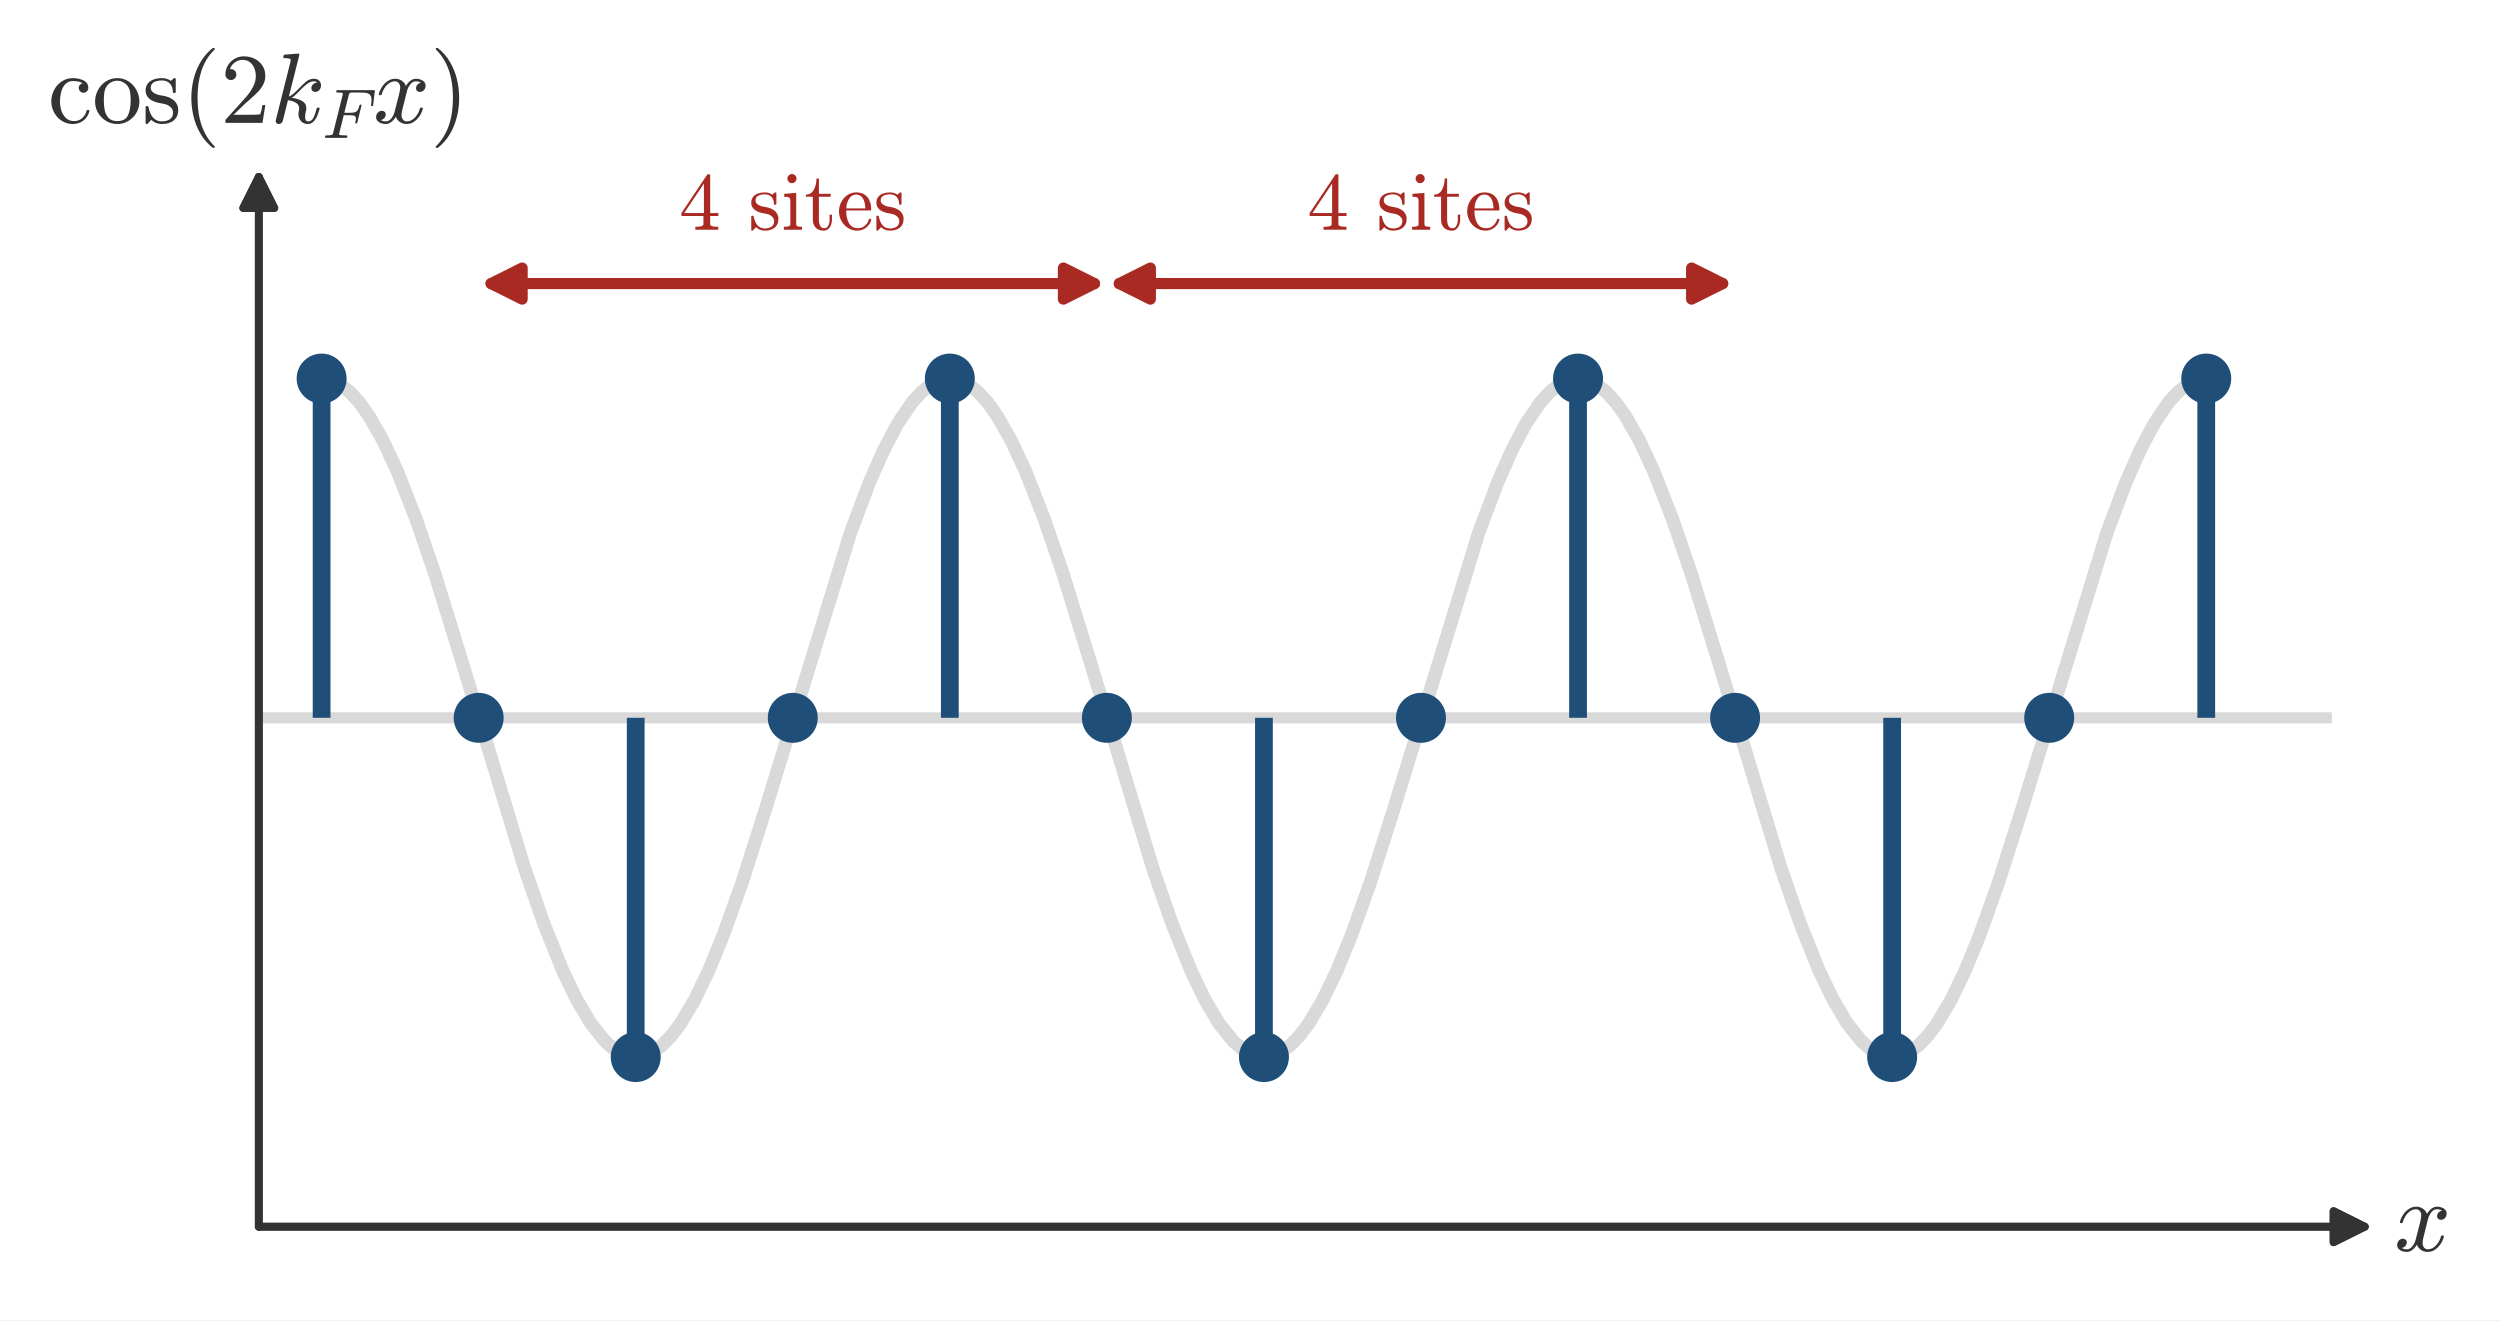
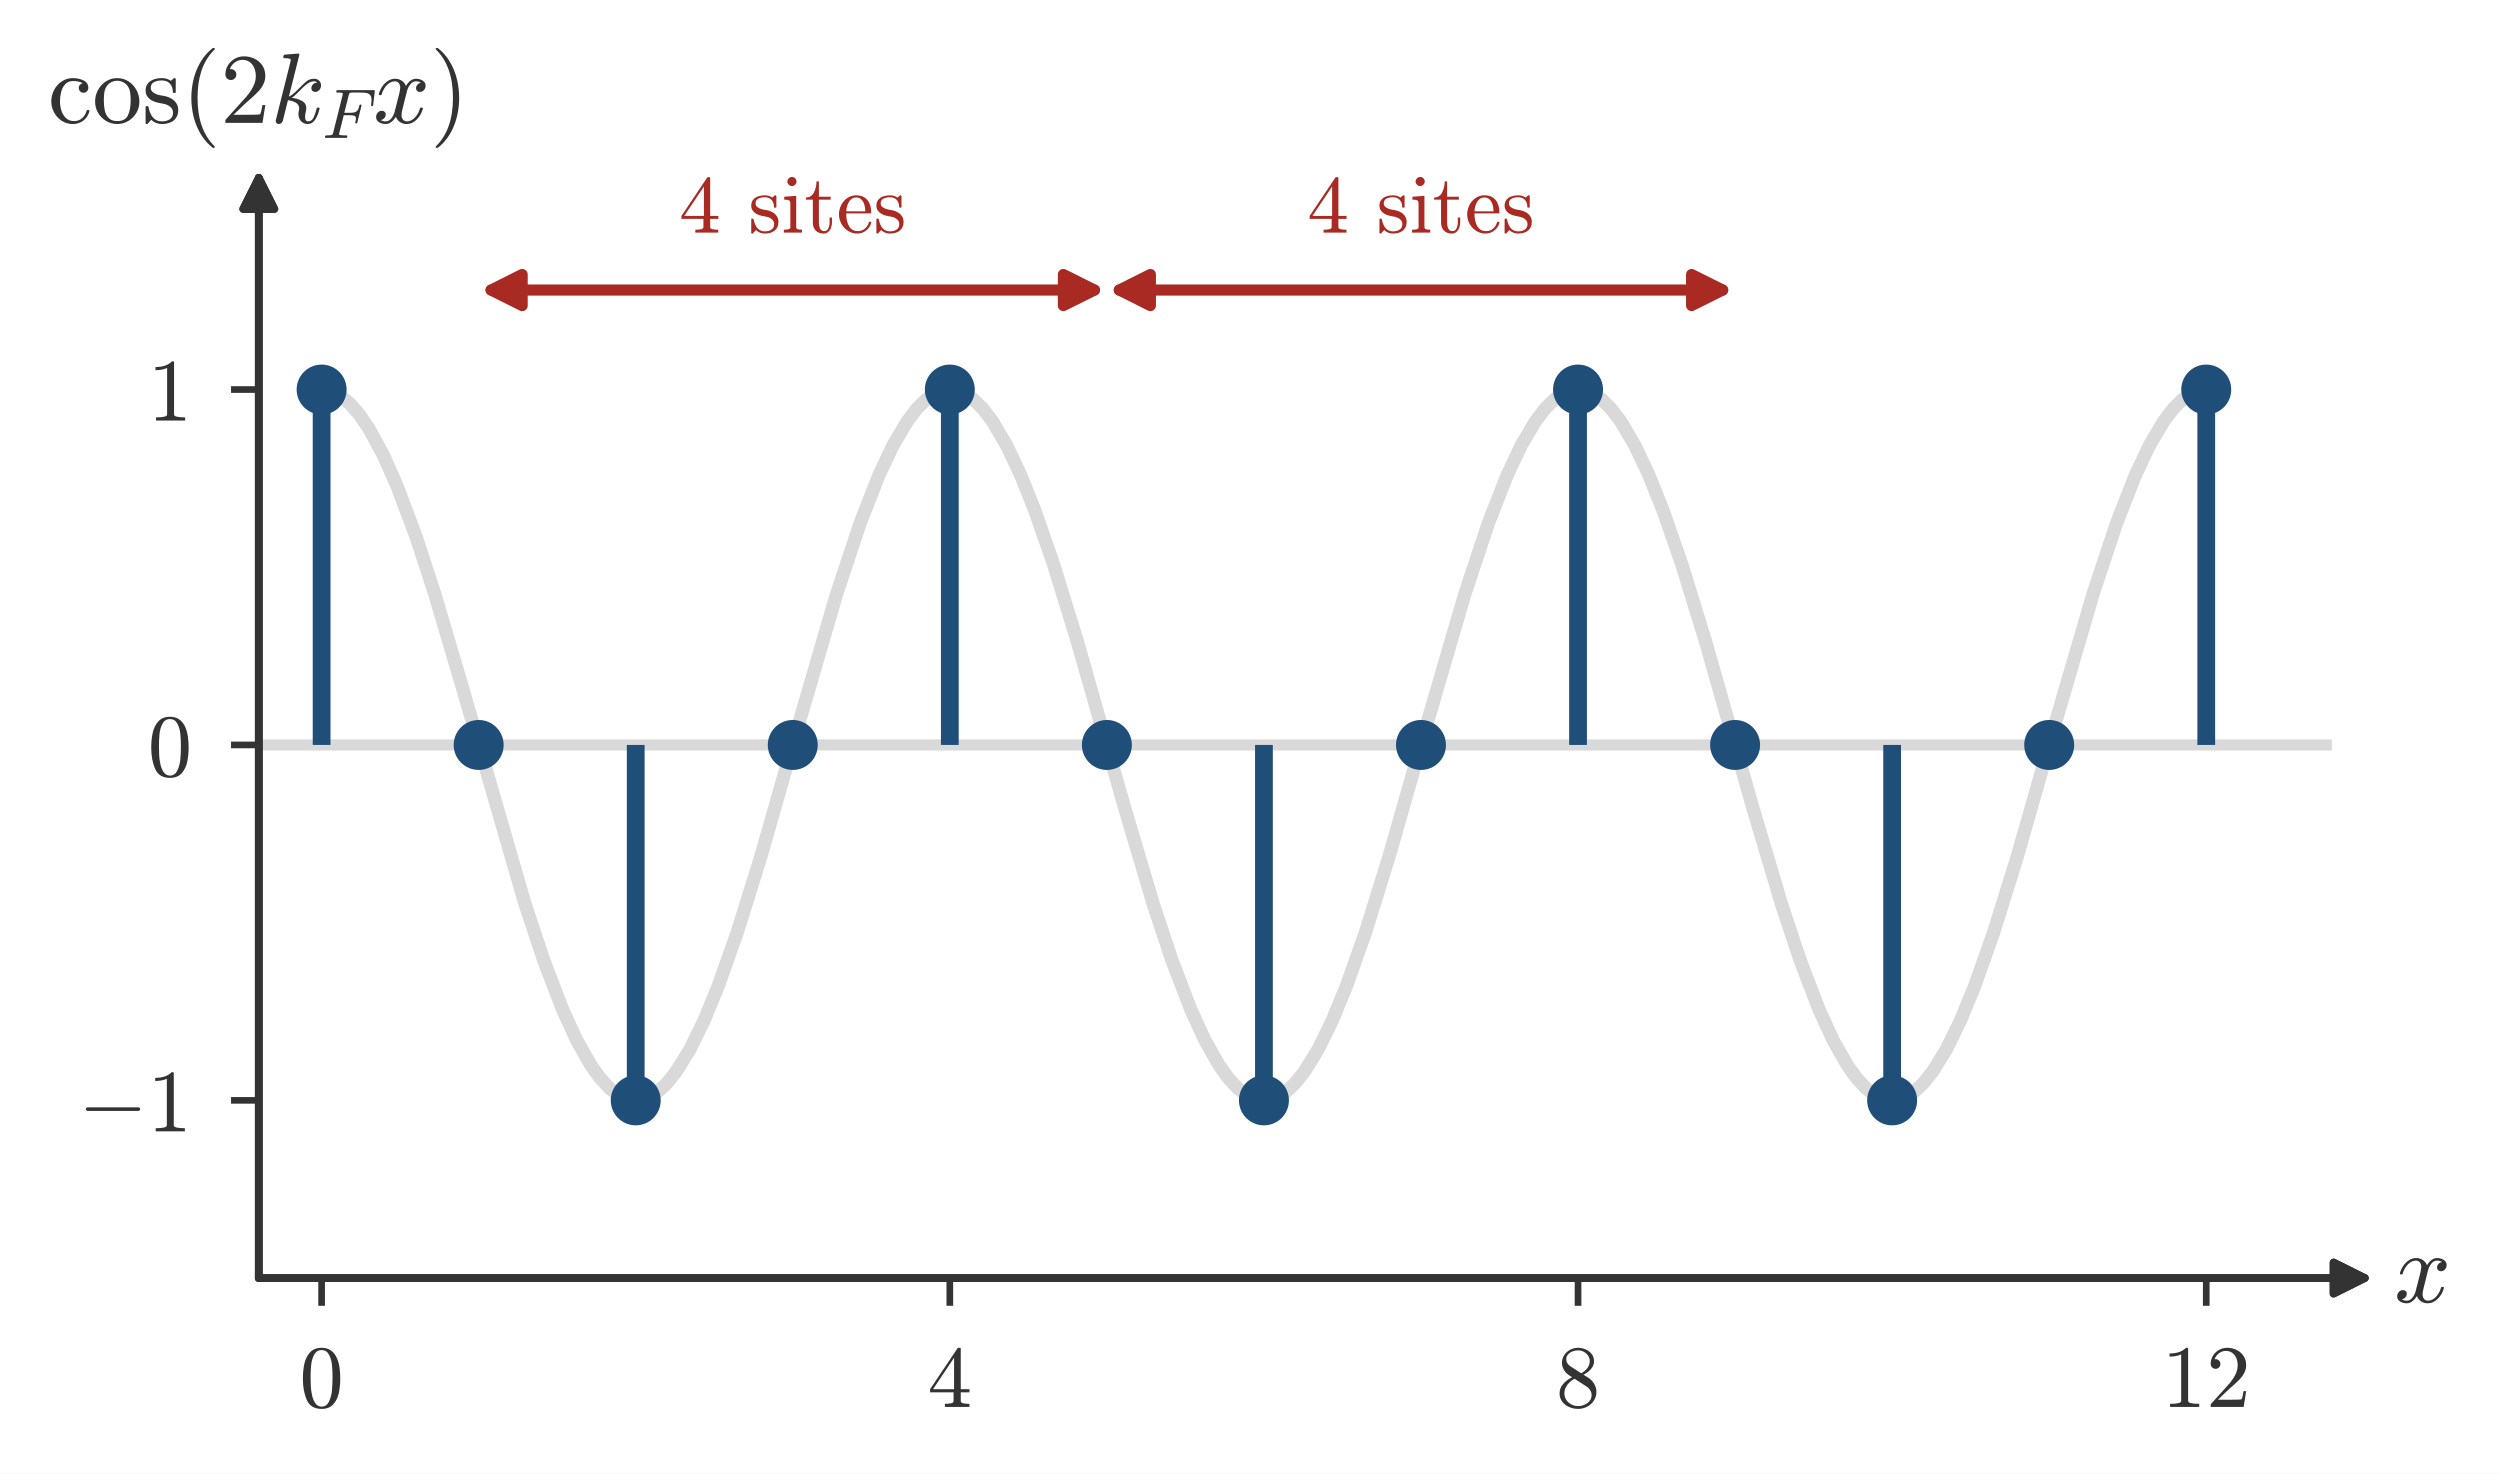
- <svg xmlns="http://www.w3.org/2000/svg" xmlns:xlink="http://www.w3.org/1999/xlink" width="225.184pt" height="118.913pt" viewBox="0 0 225.184 118.913" version="1.1">
+ <svg xmlns="http://www.w3.org/2000/svg" xmlns:xlink="http://www.w3.org/1999/xlink" width="225.184pt" height="132.729pt" viewBox="0 0 225.184 132.729" version="1.1">
  <defs>
    <style type="text/css">*{stroke-linejoin: round; stroke-linecap: butt}</style>
  </defs>
  <g id="figure_1">
    <g id="patch_1">
-       <path d="M 0 118.913  L 225.184 118.913  L 225.184 0  L 0 0  z " style="fill: #ffffff" />
+       <path d="M 0 132.729  L 225.184 132.729  L 225.184 -0  L 0 -0  z " style="fill: #ffffff" />
    </g>
    <g id="axes_1">
      <g id="patch_2">
-         <path d="M 23.31 110.493  L 210.042 110.493  L 210.042 18.82  L 23.31 18.82  z " style="fill: #ffffff" />
+         <path d="M 23.31 115.12  L 210.042 115.12  L 210.042 19.082  L 23.31 19.082  z " style="fill: #ffffff" />
      </g>
      <g id="line2d_1">
-         <path d="M 23.31 64.657  L 210.042 64.657  " clip-path="url(#p4ccd12fd79)" style="fill: none; stroke: #d9d9d9; stroke-linecap: round" />
-       </g>
-       <g id="matplotlib.axis_1" />
-       <g id="matplotlib.axis_2" />
-       <g id="line2d_2">
-         <path d="M 28.969 34.099  L 29.819 34.235  L 30.67 34.643  L 31.521 35.318  L 32.372 36.256  L 33.223 37.446  L 34.499 39.683  L 35.776 42.421  L 37.478 46.754  L 39.179 51.724  L 41.732 59.983  L 47.263 78.239  L 48.965 83.139  L 50.667 87.381  L 51.943 90.039  L 53.219 92.188  L 54.496 93.785  L 55.347 94.526  L 56.198 95.001  L 57.049 95.206  L 57.9 95.137  L 58.75 94.797  L 59.601 94.188  L 60.452 93.316  L 61.303 92.188  L 62.58 90.039  L 63.856 87.381  L 65.132 84.268  L 66.834 79.517  L 68.961 72.856  L 76.62 47.943  L 78.321 43.435  L 79.598 40.542  L 80.874 38.133  L 82.15 36.256  L 83.001 35.318  L 83.852 34.643  L 84.703 34.235  L 85.554 34.099  L 86.405 34.235  L 87.256 34.643  L 88.107 35.318  L 88.958 36.256  L 89.809 37.446  L 91.085 39.683  L 92.361 42.421  L 94.063 46.754  L 95.765 51.724  L 98.318 59.983  L 103.849 78.239  L 105.55 83.139  L 107.252 87.381  L 108.529 90.039  L 109.805 92.188  L 111.081 93.785  L 111.932 94.526  L 112.783 95.001  L 113.634 95.206  L 114.485 95.137  L 115.336 94.797  L 116.187 94.188  L 117.038 93.316  L 117.889 92.188  L 119.165 90.039  L 120.441 87.381  L 121.718 84.268  L 123.42 79.517  L 125.547 72.856  L 133.205 47.943  L 134.907 43.435  L 136.183 40.542  L 137.46 38.133  L 138.736 36.256  L 139.587 35.318  L 140.438 34.643  L 141.289 34.235  L 142.14 34.099  L 142.991 34.235  L 143.841 34.643  L 144.692 35.318  L 145.543 36.256  L 146.394 37.446  L 147.671 39.683  L 148.947 42.421  L 150.649 46.754  L 152.351 51.724  L 154.903 59.983  L 160.434 78.239  L 162.136 83.139  L 163.838 87.381  L 165.114 90.039  L 166.391 92.188  L 167.667 93.785  L 168.518 94.526  L 169.369 95.001  L 170.22 95.206  L 171.071 95.137  L 171.921 94.797  L 172.772 94.188  L 173.623 93.316  L 174.474 92.188  L 175.751 90.039  L 177.027 87.381  L 178.303 84.268  L 180.005 79.517  L 182.132 72.856  L 189.791 47.943  L 191.492 43.435  L 192.769 40.542  L 194.045 38.133  L 195.322 36.256  L 196.172 35.318  L 197.023 34.643  L 197.874 34.235  L 198.725 34.099  L 198.725 34.099  " clip-path="url(#p4ccd12fd79)" style="fill: none; stroke: #d9d9d9; stroke-width: 1.2; stroke-linecap: round" />
+         <path d="M 23.31 67.101  L 210.042 67.101  " clip-path="url(#p3e7579347d)" style="fill: none; stroke: #d9d9d9; stroke-linecap: round" />
+       </g>
+       <g id="matplotlib.axis_1">
+         <g id="xtick_1">
+           <g id="line2d_2">
+             <defs>
+               <path id="maeb34de381" d="M 0 0  L 0 2.5  " style="stroke: #333333; stroke-width: 0.6" />
+             </defs>
+             <g>
+               <use xlink:href="#maeb34de381" x="28.969" y="115.12" style="fill: #333333; stroke: #333333; stroke-width: 0.6" />
+             </g>
+           </g>
+           <g id="text_1">
+             <g style="fill: #333333" transform="translate(26.96855 126.7607) scale(0.08 -0.08)">
+               <defs>
+                 <path id="Cmr10-28" d="M 1600 -141  Q 816 -141 533 504  Q 250 1150 250 2041  Q 250 2597 351 3087  Q 453 3578 754 3920  Q 1056 4263 1600 4263  Q 2022 4263 2290 4056  Q 2559 3850 2700 3523  Q 2841 3197 2892 2823  Q 2944 2450 2944 2041  Q 2944 1491 2842 1011  Q 2741 531 2444 195  Q 2147 -141 1600 -141  z M 1600 25  Q 1956 25 2131 390  Q 2306 756 2347 1200  Q 2388 1644 2388 2144  Q 2388 2625 2347 3031  Q 2306 3438 2132 3767  Q 1959 4097 1600 4097  Q 1238 4097 1063 3765  Q 888 3434 847 3029  Q 806 2625 806 2144  Q 806 1788 823 1472  Q 841 1156 916 820  Q 991 484 1158 254  Q 1325 25 1600 25  z " transform="scale(0.015625)" />
+               </defs>
+               <use xlink:href="#Cmr10-28" transform="translate(0 0.390625)" />
+             </g>
+           </g>
+         </g>
+         <g id="xtick_2">
+           <g id="line2d_3">
+             <g>
+               <use xlink:href="#maeb34de381" x="85.554" y="115.12" style="fill: #333333; stroke: #333333; stroke-width: 0.6" />
+             </g>
+           </g>
+           <g id="text_2">
+             <g style="fill: #333333" transform="translate(83.55409 126.7607) scale(0.08 -0.08)">
+               <defs>
+                 <path id="Cmr10-3b" d="M 178 1056  L 178 1281  L 2156 4231  Q 2178 4263 2222 4263  L 2316 4263  Q 2388 4263 2388 4191  L 2388 1281  L 3016 1281  L 3016 1056  L 2388 1056  L 2388 428  Q 2388 297 2575 261  Q 2763 225 3009 225  L 3009 0  L 1247 0  L 1247 225  Q 1494 225 1681 261  Q 1869 297 1869 428  L 1869 1056  L 178 1056  z M 391 1281  L 1906 1281  L 1906 3547  L 391 1281  z " transform="scale(0.015625)" />
+               </defs>
+               <use xlink:href="#Cmr10-3b" transform="translate(0 0.390625)" />
+             </g>
+           </g>
+         </g>
+         <g id="xtick_3">
+           <g id="line2d_4">
+             <g>
+               <use xlink:href="#maeb34de381" x="142.14" y="115.12" style="fill: #333333; stroke: #333333; stroke-width: 0.6" />
+             </g>
+           </g>
+           <g id="text_3">
+             <g style="fill: #333333" transform="translate(140.1396 126.7607) scale(0.08 -0.08)">
+               <defs>
+                 <path id="Cmr10-4d" d="M 269 972  Q 269 1356 522 1651  Q 775 1947 1172 2144  L 934 2297  Q 716 2441 578 2680  Q 441 2919 441 3181  Q 441 3488 602 3734  Q 763 3981 1030 4122  Q 1297 4263 1600 4263  Q 1884 4263 2148 4147  Q 2413 4031 2583 3815  Q 2753 3600 2753 3303  Q 2753 3088 2651 2903  Q 2550 2719 2373 2572  Q 2197 2425 1997 2322  L 2363 2088  Q 2616 1922 2770 1653  Q 2925 1384 2925 1088  Q 2925 741 2739 456  Q 2553 172 2247 15  Q 1941 -141 1600 -141  Q 1269 -141 961 -6  Q 653 128 461 383  Q 269 638 269 972  z M 616 972  Q 616 719 755 509  Q 894 300 1122 181  Q 1350 63 1600 63  Q 1972 63 2275 280  Q 2578 497 2578 856  Q 2578 978 2529 1098  Q 2481 1219 2395 1317  Q 2309 1416 2203 1478  L 1344 2034  Q 1144 1928 976 1765  Q 809 1603 712 1400  Q 616 1197 616 972  z M 1056 2925  L 1831 2425  Q 2100 2581 2272 2803  Q 2444 3025 2444 3303  Q 2444 3519 2323 3698  Q 2203 3878 2009 3978  Q 1816 4078 1594 4078  Q 1400 4078 1203 4003  Q 1006 3928 878 3779  Q 750 3631 750 3431  Q 750 3131 1056 2925  z " transform="scale(0.015625)" />
+               </defs>
+               <use xlink:href="#Cmr10-4d" transform="translate(0 0.390625)" />
+             </g>
+           </g>
+         </g>
+         <g id="xtick_4">
+           <g id="line2d_5">
+             <g>
+               <use xlink:href="#maeb34de381" x="198.725" y="115.12" style="fill: #333333; stroke: #333333; stroke-width: 0.6" />
+             </g>
+           </g>
+           <g id="text_4">
+             <g style="fill: #333333" transform="translate(194.7252 126.7607) scale(0.08 -0.08)">
+               <defs>
+                 <path id="Cmr10-64" d="M 594 0  L 594 225  Q 1394 225 1394 428  L 1394 3788  Q 1063 3628 556 3628  L 556 3853  Q 1341 3853 1741 4263  L 1831 4263  Q 1853 4263 1873 4245  Q 1894 4228 1894 4206  L 1894 428  Q 1894 225 2694 225  L 2694 0  L 594 0  z " transform="scale(0.015625)" />
+                 <path id="Cmr10-31" d="M 319 0  L 319 172  Q 319 188 331 206  L 1325 1306  Q 1550 1550 1690 1715  Q 1831 1881 1968 2097  Q 2106 2313 2186 2536  Q 2266 2759 2266 3009  Q 2266 3272 2169 3511  Q 2072 3750 1880 3894  Q 1688 4038 1416 4038  Q 1138 4038 916 3870  Q 694 3703 603 3438  Q 628 3444 672 3444  Q 816 3444 917 3347  Q 1019 3250 1019 3097  Q 1019 2950 917 2848  Q 816 2747 672 2747  Q 522 2747 420 2851  Q 319 2956 319 3097  Q 319 3338 409 3548  Q 500 3759 670 3923  Q 841 4088 1055 4175  Q 1269 4263 1509 4263  Q 1875 4263 2190 4108  Q 2506 3953 2690 3670  Q 2875 3388 2875 3009  Q 2875 2731 2753 2481  Q 2631 2231 2440 2026  Q 2250 1822 1953 1562  Q 1656 1303 1563 1216  L 838 519  L 1453 519  Q 1906 519 2211 526  Q 2516 534 2534 550  Q 2609 631 2688 1141  L 2875 1141  L 2694 0  L 319 0  z " transform="scale(0.015625)" />
+               </defs>
+               <use xlink:href="#Cmr10-64" transform="translate(0 0.390625)" />
+               <use xlink:href="#Cmr10-31" transform="translate(50 0.390625)" />
+             </g>
+           </g>
+         </g>
+       </g>
+       <g id="matplotlib.axis_2">
+         <g id="ytick_1">
+           <g id="line2d_6">
+             <defs>
+               <path id="m159ef64ad0" d="M 0 0  L -2.5 0  " style="stroke: #333333; stroke-width: 0.6" />
+             </defs>
+             <g>
+               <use xlink:href="#m159ef64ad0" x="23.31" y="99.114" style="fill: #333333; stroke: #333333; stroke-width: 0.6" />
+             </g>
+           </g>
+           <g id="text_5">
+             <g style="fill: #333333" transform="translate(7.07 101.9341) scale(0.08 -0.08)">
+               <defs>
+                 <path id="Cmsy10-11" d="M 653 1472  Q 600 1472 565 1512  Q 531 1553 531 1600  Q 531 1647 565 1687  Q 600 1728 653 1728  L 4325 1728  Q 4375 1728 4408 1687  Q 4441 1647 4441 1600  Q 4441 1553 4408 1512  Q 4375 1472 4325 1472  L 653 1472  z " transform="scale(0.015625)" />
+               </defs>
+               <use xlink:href="#Cmsy10-11" transform="translate(0 0.390625)" />
+               <use xlink:href="#Cmr10-64" transform="translate(77.68555 0.390625)" />
+             </g>
+           </g>
+         </g>
+         <g id="ytick_2">
+           <g id="line2d_7">
+             <g>
+               <use xlink:href="#m159ef64ad0" x="23.31" y="67.101" style="fill: #333333; stroke: #333333; stroke-width: 0.6" />
+             </g>
+           </g>
+           <g id="text_6">
+             <g style="fill: #333333" transform="translate(13.31 69.92148) scale(0.08 -0.08)">
+               <use xlink:href="#Cmr10-28" transform="translate(0 0.390625)" />
+             </g>
+           </g>
+         </g>
+         <g id="ytick_3">
+           <g id="line2d_8">
+             <g>
+               <use xlink:href="#m159ef64ad0" x="23.31" y="35.089" style="fill: #333333; stroke: #333333; stroke-width: 0.6" />
+             </g>
+           </g>
+           <g id="text_7">
+             <g style="fill: #333333" transform="translate(13.31 37.90888) scale(0.08 -0.08)">
+               <use xlink:href="#Cmr10-64" transform="translate(0 0.390625)" />
+             </g>
+           </g>
+         </g>
+       </g>
+       <g id="line2d_9">
+         <path d="M 28.969 35.089  L 29.819 35.231  L 30.67 35.658  L 31.521 36.366  L 32.372 37.348  L 33.223 38.595  L 34.499 40.938  L 35.776 43.806  L 37.478 48.346  L 39.179 53.553  L 41.732 62.205  L 47.263 81.331  L 48.965 86.464  L 50.667 90.908  L 51.943 93.692  L 53.219 95.944  L 54.07 97.125  L 54.921 98.039  L 55.772 98.677  L 56.623 99.033  L 57.474 99.105  L 58.325 98.891  L 59.176 98.393  L 60.027 97.616  L 60.878 96.567  L 62.154 94.504  L 63.43 91.892  L 64.707 88.783  L 66.409 83.973  L 68.536 77.137  L 71.94 65.212  L 75.343 53.553  L 77.47 47.142  L 79.172 42.795  L 80.449 40.096  L 81.725 37.939  L 82.576 36.823  L 83.427 35.977  L 84.278 35.41  L 85.129 35.124  L 85.98 35.124  L 86.83 35.41  L 87.681 35.977  L 88.532 36.823  L 89.383 37.939  L 90.66 40.096  L 91.936 42.795  L 93.212 45.982  L 94.914 50.877  L 97.041 57.786  L 101.296 72.743  L 103.849 81.331  L 105.55 86.464  L 107.252 90.908  L 108.529 93.692  L 109.805 95.944  L 110.656 97.125  L 111.507 98.039  L 112.358 98.677  L 113.209 99.033  L 114.06 99.105  L 114.911 98.891  L 115.761 98.393  L 116.612 97.616  L 117.463 96.567  L 118.74 94.504  L 120.016 91.892  L 121.292 88.783  L 122.994 83.973  L 125.121 77.137  L 128.525 65.212  L 131.929 53.553  L 134.056 47.142  L 135.758 42.795  L 137.034 40.096  L 138.311 37.939  L 139.161 36.823  L 140.012 35.977  L 140.863 35.41  L 141.714 35.124  L 142.565 35.124  L 143.416 35.41  L 144.267 35.977  L 145.118 36.823  L 145.969 37.939  L 147.245 40.096  L 148.521 42.795  L 149.798 45.982  L 151.5 50.877  L 153.627 57.786  L 157.881 72.743  L 160.434 81.331  L 162.136 86.464  L 163.838 90.908  L 165.114 93.692  L 166.391 95.944  L 167.241 97.125  L 168.092 98.039  L 168.943 98.677  L 169.794 99.033  L 170.645 99.105  L 171.496 98.891  L 172.347 98.393  L 173.198 97.616  L 174.049 96.567  L 175.325 94.504  L 176.602 91.892  L 177.878 88.783  L 179.58 83.973  L 181.707 77.137  L 185.111 65.212  L 188.514 53.553  L 190.642 47.142  L 192.343 42.795  L 193.62 40.096  L 194.896 37.939  L 195.747 36.823  L 196.598 35.977  L 197.449 35.41  L 198.3 35.124  L 198.725 35.089  L 198.725 35.089  " clip-path="url(#p3e7579347d)" style="fill: none; stroke: #d9d9d9; stroke-width: 1.2; stroke-linecap: round" />
      </g>
      <g id="LineCollection_1">
-         <path d="M 28.969 64.657  L 28.969 34.099  " clip-path="url(#p4ccd12fd79)" style="fill: none; stroke: #1f4e79; stroke-width: 1.6" />
-         <path d="M 43.115 64.657  L 43.115 64.657  " clip-path="url(#p4ccd12fd79)" style="fill: none; stroke: #1f4e79; stroke-width: 1.6" />
-         <path d="M 57.261 64.657  L 57.261 95.214  " clip-path="url(#p4ccd12fd79)" style="fill: none; stroke: #1f4e79; stroke-width: 1.6" />
-         <path d="M 71.408 64.657  L 71.408 64.657  " clip-path="url(#p4ccd12fd79)" style="fill: none; stroke: #1f4e79; stroke-width: 1.6" />
-         <path d="M 85.554 64.657  L 85.554 34.099  " clip-path="url(#p4ccd12fd79)" style="fill: none; stroke: #1f4e79; stroke-width: 1.6" />
-         <path d="M 99.7 64.657  L 99.7 64.657  " clip-path="url(#p4ccd12fd79)" style="fill: none; stroke: #1f4e79; stroke-width: 1.6" />
-         <path d="M 113.847 64.657  L 113.847 95.214  " clip-path="url(#p4ccd12fd79)" style="fill: none; stroke: #1f4e79; stroke-width: 1.6" />
-         <path d="M 127.993 64.657  L 127.993 64.657  " clip-path="url(#p4ccd12fd79)" style="fill: none; stroke: #1f4e79; stroke-width: 1.6" />
-         <path d="M 142.14 64.657  L 142.14 34.099  " clip-path="url(#p4ccd12fd79)" style="fill: none; stroke: #1f4e79; stroke-width: 1.6" />
-         <path d="M 156.286 64.657  L 156.286 64.657  " clip-path="url(#p4ccd12fd79)" style="fill: none; stroke: #1f4e79; stroke-width: 1.6" />
-         <path d="M 170.432 64.657  L 170.432 95.214  " clip-path="url(#p4ccd12fd79)" style="fill: none; stroke: #1f4e79; stroke-width: 1.6" />
-         <path d="M 184.579 64.657  L 184.579 64.657  " clip-path="url(#p4ccd12fd79)" style="fill: none; stroke: #1f4e79; stroke-width: 1.6" />
-         <path d="M 198.725 64.657  L 198.725 34.099  " clip-path="url(#p4ccd12fd79)" style="fill: none; stroke: #1f4e79; stroke-width: 1.6" />
-       </g>
-       <g id="line2d_3">
+         <path d="M 28.969 67.101  L 28.969 35.089  " clip-path="url(#p3e7579347d)" style="fill: none; stroke: #1f4e79; stroke-width: 1.6" />
+         <path d="M 43.115 67.101  L 43.115 67.101  " clip-path="url(#p3e7579347d)" style="fill: none; stroke: #1f4e79; stroke-width: 1.6" />
+         <path d="M 57.261 67.101  L 57.261 99.114  " clip-path="url(#p3e7579347d)" style="fill: none; stroke: #1f4e79; stroke-width: 1.6" />
+         <path d="M 71.408 67.101  L 71.408 67.101  " clip-path="url(#p3e7579347d)" style="fill: none; stroke: #1f4e79; stroke-width: 1.6" />
+         <path d="M 85.554 67.101  L 85.554 35.089  " clip-path="url(#p3e7579347d)" style="fill: none; stroke: #1f4e79; stroke-width: 1.6" />
+         <path d="M 99.7 67.101  L 99.7 67.101  " clip-path="url(#p3e7579347d)" style="fill: none; stroke: #1f4e79; stroke-width: 1.6" />
+         <path d="M 113.847 67.101  L 113.847 99.114  " clip-path="url(#p3e7579347d)" style="fill: none; stroke: #1f4e79; stroke-width: 1.6" />
+         <path d="M 127.993 67.101  L 127.993 67.101  " clip-path="url(#p3e7579347d)" style="fill: none; stroke: #1f4e79; stroke-width: 1.6" />
+         <path d="M 142.14 67.101  L 142.14 35.089  " clip-path="url(#p3e7579347d)" style="fill: none; stroke: #1f4e79; stroke-width: 1.6" />
+         <path d="M 156.286 67.101  L 156.286 67.101  " clip-path="url(#p3e7579347d)" style="fill: none; stroke: #1f4e79; stroke-width: 1.6" />
+         <path d="M 170.432 67.101  L 170.432 99.114  " clip-path="url(#p3e7579347d)" style="fill: none; stroke: #1f4e79; stroke-width: 1.6" />
+         <path d="M 184.579 67.101  L 184.579 67.101  " clip-path="url(#p3e7579347d)" style="fill: none; stroke: #1f4e79; stroke-width: 1.6" />
+         <path d="M 198.725 67.101  L 198.725 35.089  " clip-path="url(#p3e7579347d)" style="fill: none; stroke: #1f4e79; stroke-width: 1.6" />
+       </g>
+       <g id="line2d_10">
        <defs>
          <path id="m5c4d123348" d="M 0 1.75  C 0.464 1.75 0.909 1.566 1.237 1.237  C 1.566 0.909 1.75 0.464 1.75 0  C 1.75 -0.464 1.566 -0.909 1.237 -1.237  C 0.909 -1.566 0.464 -1.75 0 -1.75  C -0.464 -1.75 -0.909 -1.566 -1.237 -1.237  C -1.566 -0.909 -1.75 -0.464 -1.75 0  C -1.75 0.464 -1.566 0.909 -1.237 1.237  C -0.909 1.566 -0.464 1.75 0 1.75  z " style="stroke: #1f4e79" />
        </defs>
-         <g clip-path="url(#p4ccd12fd79)">
-           <use xlink:href="#m5c4d123348" x="28.969" y="34.099" style="fill: #1f4e79; stroke: #1f4e79" />
-           <use xlink:href="#m5c4d123348" x="43.115" y="64.657" style="fill: #1f4e79; stroke: #1f4e79" />
-           <use xlink:href="#m5c4d123348" x="57.261" y="95.214" style="fill: #1f4e79; stroke: #1f4e79" />
-           <use xlink:href="#m5c4d123348" x="71.408" y="64.657" style="fill: #1f4e79; stroke: #1f4e79" />
-           <use xlink:href="#m5c4d123348" x="85.554" y="34.099" style="fill: #1f4e79; stroke: #1f4e79" />
-           <use xlink:href="#m5c4d123348" x="99.7" y="64.657" style="fill: #1f4e79; stroke: #1f4e79" />
-           <use xlink:href="#m5c4d123348" x="113.847" y="95.214" style="fill: #1f4e79; stroke: #1f4e79" />
-           <use xlink:href="#m5c4d123348" x="127.993" y="64.657" style="fill: #1f4e79; stroke: #1f4e79" />
-           <use xlink:href="#m5c4d123348" x="142.14" y="34.099" style="fill: #1f4e79; stroke: #1f4e79" />
-           <use xlink:href="#m5c4d123348" x="156.286" y="64.657" style="fill: #1f4e79; stroke: #1f4e79" />
-           <use xlink:href="#m5c4d123348" x="170.432" y="95.214" style="fill: #1f4e79; stroke: #1f4e79" />
-           <use xlink:href="#m5c4d123348" x="184.579" y="64.657" style="fill: #1f4e79; stroke: #1f4e79" />
-           <use xlink:href="#m5c4d123348" x="198.725" y="34.099" style="fill: #1f4e79; stroke: #1f4e79" />
+         <g clip-path="url(#p3e7579347d)">
+           <use xlink:href="#m5c4d123348" x="28.969" y="35.089" style="fill: #1f4e79; stroke: #1f4e79" />
+           <use xlink:href="#m5c4d123348" x="43.115" y="67.101" style="fill: #1f4e79; stroke: #1f4e79" />
+           <use xlink:href="#m5c4d123348" x="57.261" y="99.114" style="fill: #1f4e79; stroke: #1f4e79" />
+           <use xlink:href="#m5c4d123348" x="71.408" y="67.101" style="fill: #1f4e79; stroke: #1f4e79" />
+           <use xlink:href="#m5c4d123348" x="85.554" y="35.089" style="fill: #1f4e79; stroke: #1f4e79" />
+           <use xlink:href="#m5c4d123348" x="99.7" y="67.101" style="fill: #1f4e79; stroke: #1f4e79" />
+           <use xlink:href="#m5c4d123348" x="113.847" y="99.114" style="fill: #1f4e79; stroke: #1f4e79" />
+           <use xlink:href="#m5c4d123348" x="127.993" y="67.101" style="fill: #1f4e79; stroke: #1f4e79" />
+           <use xlink:href="#m5c4d123348" x="142.14" y="35.089" style="fill: #1f4e79; stroke: #1f4e79" />
+           <use xlink:href="#m5c4d123348" x="156.286" y="67.101" style="fill: #1f4e79; stroke: #1f4e79" />
+           <use xlink:href="#m5c4d123348" x="170.432" y="99.114" style="fill: #1f4e79; stroke: #1f4e79" />
+           <use xlink:href="#m5c4d123348" x="184.579" y="67.101" style="fill: #1f4e79; stroke: #1f4e79" />
+           <use xlink:href="#m5c4d123348" x="198.725" y="35.089" style="fill: #1f4e79; stroke: #1f4e79" />
        </g>
      </g>
      <g id="patch_3">
-         <path d="M 23.31 110.493  Q 118.543 110.493 212.994 110.493  " style="fill: none; stroke: #333333; stroke-width: 0.7; stroke-linecap: round" />
-         <path d="M 210.194 109.093  L 212.994 110.493  L 210.194 111.893  z " style="fill: #333333; stroke: #333333; stroke-width: 0.7; stroke-linecap: round" />
+         <path d="M 23.31 115.12  Q 118.543 115.12 212.994 115.12  " style="fill: none; stroke: #333333; stroke-width: 0.7; stroke-linecap: round" />
+         <path d="M 210.194 113.72  L 212.994 115.12  L 210.194 116.52  z " style="fill: #333333; stroke: #333333; stroke-width: 0.7; stroke-linecap: round" />
      </g>
      <g id="patch_4">
-         <path d="M 23.31 110.493  Q 23.31 62.823 23.31 15.936  " style="fill: none; stroke: #333333; stroke-width: 0.7; stroke-linecap: round" />
-         <path d="M 21.91 18.736  L 23.31 15.936  L 24.71 18.736  z " style="fill: #333333; stroke: #333333; stroke-width: 0.7; stroke-linecap: round" />
+         <path d="M 23.31 115.12  Q 23.31 65.18 23.31 16.023  " style="fill: none; stroke: #333333; stroke-width: 0.7; stroke-linecap: round" />
+         <path d="M 21.91 18.823  L 23.31 16.023  L 24.71 18.823  z " style="fill: #333333; stroke: #333333; stroke-width: 0.7; stroke-linecap: round" />
      </g>
      <g id="patch_5">
-         <path d="M 23.31 110.493  Q 118.543 110.493 212.994 110.493  " style="fill: none; stroke: #333333; stroke-width: 0.7; stroke-linecap: round" />
-         <path d="M 210.194 109.093  L 212.994 110.493  L 210.194 111.893  z " style="fill: #333333; stroke: #333333; stroke-width: 0.7; stroke-linecap: round" />
+         <path d="M 23.31 115.12  Q 118.543 115.12 212.994 115.12  " style="fill: none; stroke: #333333; stroke-width: 0.7; stroke-linecap: round" />
+         <path d="M 210.194 113.72  L 212.994 115.12  L 210.194 116.52  z " style="fill: #333333; stroke: #333333; stroke-width: 0.7; stroke-linecap: round" />
      </g>
      <g id="patch_6">
-         <path d="M 23.31 110.493  Q 23.31 62.823 23.31 15.936  " style="fill: none; stroke: #333333; stroke-width: 0.7; stroke-linecap: round" />
-         <path d="M 21.91 18.736  L 23.31 15.936  L 24.71 18.736  z " style="fill: #333333; stroke: #333333; stroke-width: 0.7; stroke-linecap: round" />
-       </g>
-       <g id="text_1">
-         <g style="fill: #333333" transform="translate(215.6443 112.7384) scale(0.09 -0.09)">
+         <path d="M 23.31 115.12  Q 23.31 65.18 23.31 16.023  " style="fill: none; stroke: #333333; stroke-width: 0.7; stroke-linecap: round" />
+         <path d="M 21.91 18.823  L 23.31 16.023  L 24.71 18.823  z " style="fill: #333333; stroke: #333333; stroke-width: 0.7; stroke-linecap: round" />
+       </g>
+       <g id="text_8">
+         <g style="fill: #333333" transform="translate(215.6443 117.3657) scale(0.09 -0.09)">
          <defs>
            <path id="Cmmi10-3f" d="M 500 184  Q 613 97 819 97  Q 1019 97 1172 289  Q 1325 481 1381 709  L 1672 1844  Q 1741 2153 1741 2266  Q 1741 2425 1652 2544  Q 1563 2663 1403 2663  Q 1200 2663 1022 2536  Q 844 2409 722 2214  Q 600 2019 550 1819  Q 538 1778 500 1778  L 422 1778  Q 372 1778 372 1838  L 372 1856  Q 434 2094 584 2320  Q 734 2547 951 2687  Q 1169 2828 1416 2828  Q 1650 2828 1839 2703  Q 2028 2578 2106 2363  Q 2216 2559 2386 2693  Q 2556 2828 2759 2828  Q 2897 2828 3040 2779  Q 3184 2731 3275 2631  Q 3366 2531 3366 2381  Q 3366 2219 3261 2101  Q 3156 1984 2994 1984  Q 2891 1984 2822 2050  Q 2753 2116 2753 2216  Q 2753 2350 2845 2451  Q 2938 2553 3066 2572  Q 2950 2663 2747 2663  Q 2541 2663 2389 2472  Q 2238 2281 2175 2047  L 1894 916  Q 1825 659 1825 494  Q 1825 331 1917 214  Q 2009 97 2163 97  Q 2463 97 2698 361  Q 2934 625 3009 941  Q 3022 978 3059 978  L 3138 978  Q 3163 978 3178 961  Q 3194 944 3194 922  Q 3194 916 3188 903  Q 3097 522 2806 225  Q 2516 -72 2150 -72  Q 1916 -72 1727 54  Q 1538 181 1459 397  Q 1359 209 1182 68  Q 1006 -72 806 -72  Q 669 -72 523 -23  Q 378 25 287 125  Q 197 225 197 378  Q 197 528 301 651  Q 406 775 563 775  Q 669 775 741 711  Q 813 647 813 544  Q 813 409 723 309  Q 634 209 500 184  z " transform="scale(0.015625)" />
          </defs>
          <use xlink:href="#Cmmi10-3f" transform="translate(0 0.8125)" />
        </g>
      </g>
-       <g id="text_2">
+       <g id="text_9">
        <g style="fill: #333333" transform="translate(4.32 11.07) scale(0.09 -0.09)">
          <defs>
            <path id="Cmr10-7b" d="M 1594 -72  Q 1206 -72 890 129  Q 575 331 394 667  Q 213 1003 213 1381  Q 213 1759 392 2106  Q 572 2453 889 2661  Q 1206 2869 1594 2869  Q 1969 2869 2276 2722  Q 2584 2575 2584 2241  Q 2584 2116 2495 2023  Q 2406 1931 2278 1931  Q 2150 1931 2061 2023  Q 1972 2116 1972 2241  Q 1972 2353 2044 2436  Q 2116 2519 2222 2541  Q 2000 2681 1600 2681  Q 1294 2681 1106 2478  Q 919 2275 844 1975  Q 769 1675 769 1381  Q 769 1072 861 783  Q 953 494 1158 305  Q 1363 116 1672 116  Q 1975 116 2187 302  Q 2400 488 2478 788  Q 2478 825 2528 825  L 2606 825  Q 2625 825 2640 808  Q 2656 791 2656 769  L 2656 750  Q 2559 372 2271 150  Q 1984 -72 1594 -72  z " transform="scale(0.015625)" />
            <path id="Cmr10-42" d="M 1600 -72  Q 1216 -72 887 123  Q 559 319 368 647  Q 178 975 178 1363  Q 178 1656 283 1928  Q 388 2200 583 2414  Q 778 2628 1037 2748  Q 1297 2869 1600 2869  Q 1994 2869 2317 2661  Q 2641 2453 2828 2104  Q 3016 1756 3016 1363  Q 3016 978 2825 648  Q 2634 319 2307 123  Q 1981 -72 1600 -72  z M 1600 116  Q 2113 116 2284 487  Q 2456 859 2456 1434  Q 2456 1756 2422 1967  Q 2388 2178 2272 2350  Q 2200 2456 2089 2536  Q 1978 2616 1854 2658  Q 1731 2700 1600 2700  Q 1400 2700 1220 2609  Q 1041 2519 922 2350  Q 803 2169 770 1951  Q 738 1734 738 1434  Q 738 1075 800 789  Q 863 503 1052 309  Q 1241 116 1600 116  z " transform="scale(0.015625)" />
            <path id="Cmr10-52" d="M 213 -19  L 213 1025  Q 213 1075 269 1075  L 347 1075  Q 384 1075 397 1025  Q 575 97 1259 97  Q 1563 97 1767 234  Q 1972 372 1972 659  Q 1972 866 1812 1011  Q 1653 1156 1434 1209  L 1006 1294  Q 791 1341 614 1437  Q 438 1534 325 1695  Q 213 1856 213 2069  Q 213 2350 361 2529  Q 509 2709 746 2789  Q 984 2869 1259 2869  Q 1588 2869 1831 2694  L 2016 2853  Q 2016 2869 2047 2869  L 2094 2869  Q 2113 2869 2128 2851  Q 2144 2834 2144 2816  L 2144 1978  Q 2144 1919 2094 1919  L 2016 1919  Q 1959 1919 1959 1978  Q 1959 2313 1773 2516  Q 1588 2719 1253 2719  Q 966 2719 755 2612  Q 544 2506 544 2247  Q 544 2069 695 1955  Q 847 1841 1050 1791  L 1484 1709  Q 1703 1659 1892 1540  Q 2081 1422 2192 1240  Q 2303 1059 2303 831  Q 2303 600 2223 429  Q 2144 259 2001 146  Q 1859 34 1665 -19  Q 1472 -72 1259 -72  Q 859 -72 575 197  L 341 -56  Q 341 -72 306 -72  L 269 -72  Q 213 -72 213 -19  z " transform="scale(0.015625)" />
            <path id="Cmr10-77" d="M 1984 -1588  Q 1628 -1306 1370 -942  Q 1113 -578 948 -165  Q 784 247 703 697  Q 622 1147 622 1600  Q 622 2059 703 2509  Q 784 2959 951 3375  Q 1119 3791 1378 4153  Q 1638 4516 1984 4788  Q 1984 4800 2016 4800  L 2075 4800  Q 2094 4800 2109 4783  Q 2125 4766 2125 4744  Q 2125 4716 2113 4703  Q 1800 4397 1592 4047  Q 1384 3697 1257 3301  Q 1131 2906 1075 2482  Q 1019 2059 1019 1600  Q 1019 -434 2106 -1491  Q 2125 -1509 2125 -1544  Q 2125 -1559 2108 -1579  Q 2091 -1600 2075 -1600  L 2016 -1600  Q 1984 -1600 1984 -1588  z " transform="scale(0.015625)" />
-             <path id="Cmr10-31" d="M 319 0  L 319 172  Q 319 188 331 206  L 1325 1306  Q 1550 1550 1690 1715  Q 1831 1881 1968 2097  Q 2106 2313 2186 2536  Q 2266 2759 2266 3009  Q 2266 3272 2169 3511  Q 2072 3750 1880 3894  Q 1688 4038 1416 4038  Q 1138 4038 916 3870  Q 694 3703 603 3438  Q 628 3444 672 3444  Q 816 3444 917 3347  Q 1019 3250 1019 3097  Q 1019 2950 917 2848  Q 816 2747 672 2747  Q 522 2747 420 2851  Q 319 2956 319 3097  Q 319 3338 409 3548  Q 500 3759 670 3923  Q 841 4088 1055 4175  Q 1269 4263 1509 4263  Q 1875 4263 2190 4108  Q 2506 3953 2690 3670  Q 2875 3388 2875 3009  Q 2875 2731 2753 2481  Q 2631 2231 2440 2026  Q 2250 1822 1953 1562  Q 1656 1303 1563 1216  L 838 519  L 1453 519  Q 1906 519 2211 526  Q 2516 534 2534 550  Q 2609 631 2688 1141  L 2875 1141  L 2694 0  L 319 0  z " transform="scale(0.015625)" />
            <path id="Cmmi10-3e" d="M 341 116  Q 341 153 347 172  L 1275 3872  Q 1300 3981 1306 4044  Q 1306 4147 891 4147  Q 825 4147 825 4231  Q 828 4247 839 4287  Q 850 4328 867 4350  Q 884 4372 916 4372  L 1778 4441  L 1797 4441  Q 1797 4434 1819 4423  Q 1841 4413 1844 4409  Q 1856 4378 1856 4359  L 1184 1684  Q 1416 1781 1767 2145  Q 2119 2509 2317 2668  Q 2516 2828 2816 2828  Q 2994 2828 3119 2706  Q 3244 2584 3244 2406  Q 3244 2294 3197 2198  Q 3150 2103 3065 2043  Q 2981 1984 2869 1984  Q 2766 1984 2695 2048  Q 2625 2113 2625 2216  Q 2625 2369 2733 2473  Q 2841 2578 2994 2578  Q 2931 2663 2803 2663  Q 2613 2663 2436 2553  Q 2259 2444 2054 2239  Q 1850 2034 1681 1864  Q 1513 1694 1369 1606  Q 1747 1563 2025 1408  Q 2303 1253 2303 934  Q 2303 869 2278 769  Q 2222 528 2222 384  Q 2222 97 2419 97  Q 2650 97 2770 350  Q 2891 603 2969 941  Q 2981 978 3022 978  L 3097 978  Q 3122 978 3139 962  Q 3156 947 3156 922  Q 3156 916 3150 903  Q 2909 -72 2406 -72  Q 2225 -72 2086 12  Q 1947 97 1872 242  Q 1797 388 1797 569  Q 1797 672 1825 781  Q 1844 856 1844 922  Q 1844 1169 1625 1297  Q 1406 1425 1125 1453  L 800 147  Q 775 50 703 -11  Q 631 -72 538 -72  Q 456 -72 398 -17  Q 341 38 341 116  z " transform="scale(0.015625)" />
            <path id="Cmmi10-42" d="M 300 0  Q 238 0 238 84  Q 241 100 250 139  Q 259 178 276 201  Q 294 225 319 225  Q 709 225 863 269  Q 947 297 984 441  L 1863 3956  Q 1875 4019 1875 4044  Q 1875 4113 1797 4122  Q 1678 4147 1338 4147  Q 1275 4147 1275 4231  Q 1278 4247 1287 4286  Q 1297 4325 1314 4348  Q 1331 4372 1356 4372  L 4738 4372  Q 4800 4372 4800 4288  L 4647 2963  Q 4647 2944 4625 2925  Q 4603 2906 4581 2906  L 4525 2906  Q 4459 2906 4459 2988  Q 4500 3278 4500 3463  Q 4500 3781 4362 3931  Q 4225 4081 4015 4114  Q 3806 4147 3438 4147  L 2753 4147  Q 2578 4147 2522 4117  Q 2466 4088 2419 3928  L 2009 2297  L 2491 2297  Q 2728 2297 2875 2322  Q 3022 2347 3119 2419  Q 3216 2491 3280 2627  Q 3344 2763 3397 2988  Q 3416 3047 3463 3047  L 3519 3047  Q 3584 3047 3584 2963  L 3194 1381  Q 3166 1325 3128 1325  L 3072 1325  Q 3009 1325 3009 1409  Q 3025 1475 3034 1519  Q 3044 1563 3058 1645  Q 3072 1728 3072 1791  Q 3072 1975 2909 2025  Q 2747 2075 2484 2075  L 1959 2075  L 1544 416  Q 1528 353 1528 353  Q 1528 278 1575 269  Q 1741 225 2228 225  Q 2291 225 2291 141  Q 2269 50 2256 25  Q 2244 0 2181 0  L 300 0  z " transform="scale(0.015625)" />
            <path id="Cmr10-44" d="M 416 -1600  Q 359 -1600 359 -1544  Q 359 -1516 372 -1503  Q 1466 -434 1466 1600  Q 1466 3634 384 4691  Q 359 4706 359 4744  Q 359 4766 376 4783  Q 394 4800 416 4800  L 475 4800  Q 494 4800 506 4788  Q 966 4425 1272 3906  Q 1578 3388 1720 2800  Q 1863 2213 1863 1600  Q 1863 1147 1786 708  Q 1709 269 1542 -157  Q 1375 -584 1119 -945  Q 863 -1306 506 -1588  Q 494 -1600 475 -1600  L 416 -1600  z " transform="scale(0.015625)" />
          </defs>
          <use xlink:href="#Cmr10-7b" />
          <use xlink:href="#Cmr10-42" transform="translate(44.38477 0)" />
          <use xlink:href="#Cmr10-52" transform="translate(94.38477 0)" />
          <use xlink:href="#Cmr10-77" transform="translate(133.7891 0)" />
          <use xlink:href="#Cmr10-31" transform="translate(172.6074 0)" />
          <use xlink:href="#Cmmi10-3e" transform="translate(222.6074 0)" />
          <use xlink:href="#Cmmi10-42" transform="translate(274.6094 -14.99996) scale(0.7)" />
          <use xlink:href="#Cmmi10-3f" transform="translate(325.3444 0)" />
          <use xlink:href="#Cmr10-44" transform="translate(382.4245 0)" />
        </g>
      </g>
      <g id="patch_7">
-         <path d="M 44.233 25.543  Q 71.408 25.543 98.582 25.543  " style="fill: none; stroke: #a82a22; stroke-linecap: round" />
-         <path d="M 47.033 26.943  L 44.233 25.543  L 47.033 24.143  z " style="fill: #a82a22; stroke: #a82a22; stroke-linecap: round" />
-         <path d="M 95.782 24.143  L 98.582 25.543  L 95.782 26.943  z " style="fill: #a82a22; stroke: #a82a22; stroke-linecap: round" />
-       </g>
-       <g id="text_3">
-         <g style="fill: #a82a22" transform="translate(61.17021 20.69168) scale(0.075 -0.075)">
+         <path d="M 44.233 26.125  Q 71.408 26.125 98.582 26.125  " style="fill: none; stroke: #a82a22; stroke-linecap: round" />
+         <path d="M 47.033 27.525  L 44.233 26.125  L 47.033 24.725  z " style="fill: #a82a22; stroke: #a82a22; stroke-linecap: round" />
+         <path d="M 95.782 24.725  L 98.582 26.125  L 95.782 27.525  z " style="fill: #a82a22; stroke: #a82a22; stroke-linecap: round" />
+       </g>
+       <g id="text_10">
+         <g style="fill: #a82a22" transform="translate(61.17021 20.95361) scale(0.075 -0.075)">
          <defs>
-             <path id="Cmr10-3b" d="M 178 1056  L 178 1281  L 2156 4231  Q 2178 4263 2222 4263  L 2316 4263  Q 2388 4263 2388 4191  L 2388 1281  L 3016 1281  L 3016 1056  L 2388 1056  L 2388 428  Q 2388 297 2575 261  Q 2763 225 3009 225  L 3009 0  L 1247 0  L 1247 225  Q 1494 225 1681 261  Q 1869 297 1869 428  L 1869 1056  L 178 1056  z M 391 1281  L 1906 1281  L 1906 3547  L 391 1281  z " transform="scale(0.015625)" />
            <path id="Cmr10-53" transform="scale(0.015625)" />
            <path id="Cmr10-24" d="M 197 0  L 197 225  Q 416 225 556 259  Q 697 294 697 428  L 697 2175  Q 697 2422 601 2478  Q 506 2534 225 2534  L 225 2759  L 1147 2828  L 1147 428  Q 1147 294 1269 259  Q 1391 225 1594 225  L 1594 0  L 197 0  z M 469 3928  Q 469 4069 575 4175  Q 681 4281 819 4281  Q 909 4281 993 4234  Q 1078 4188 1125 4103  Q 1172 4019 1172 3928  Q 1172 3791 1065 3684  Q 959 3578 819 3578  Q 681 3578 575 3684  Q 469 3791 469 3928  z " transform="scale(0.015625)" />
            <path id="Cmr10-1c" d="M 653 769  L 653 2534  L 122 2534  L 122 2700  Q 541 2700 737 3090  Q 934 3481 934 3938  L 1119 3938  L 1119 2759  L 2022 2759  L 2022 2534  L 1119 2534  L 1119 781  Q 1119 516 1208 316  Q 1297 116 1528 116  Q 1747 116 1844 327  Q 1941 538 1941 781  L 1941 1159  L 2125 1159  L 2125 769  Q 2125 569 2051 373  Q 1978 178 1834 53  Q 1691 -72 1484 -72  Q 1100 -72 876 158  Q 653 388 653 769  z " transform="scale(0.015625)" />
            <path id="Cmr10-82" d="M 1594 -72  Q 1203 -72 876 133  Q 550 338 364 680  Q 178 1022 178 1403  Q 178 1778 348 2115  Q 519 2453 823 2661  Q 1128 2869 1503 2869  Q 1797 2869 2014 2770  Q 2231 2672 2372 2497  Q 2513 2322 2584 2084  Q 2656 1847 2656 1563  Q 2656 1478 2591 1478  L 738 1478  L 738 1409  Q 738 878 952 497  Q 1166 116 1650 116  Q 1847 116 2014 203  Q 2181 291 2304 447  Q 2428 603 2472 781  Q 2478 803 2495 820  Q 2513 838 2534 838  L 2591 838  Q 2656 838 2656 756  Q 2566 394 2266 161  Q 1966 -72 1594 -72  z M 744 1638  L 2203 1638  Q 2203 1878 2136 2125  Q 2069 2372 1912 2536  Q 1756 2700 1503 2700  Q 1141 2700 942 2361  Q 744 2022 744 1638  z " transform="scale(0.015625)" />
          </defs>
          <use xlink:href="#Cmr10-3b" />
          <use xlink:href="#Cmr10-53" transform="translate(50 0)" />
          <use xlink:href="#Cmr10-52" transform="translate(83.29688 0)" />
          <use xlink:href="#Cmr10-24" transform="translate(122.7031 0)" />
          <use xlink:href="#Cmr10-1c" transform="translate(150.3906 0)" />
          <use xlink:href="#Cmr10-82" transform="translate(189.2031 0)" />
          <use xlink:href="#Cmr10-52" transform="translate(233.5938 0)" />
        </g>
      </g>
      <g id="patch_8">
-         <path d="M 100.819 25.543  Q 127.993 25.543 155.168 25.543  " style="fill: none; stroke: #a82a22; stroke-linecap: round" />
-         <path d="M 103.619 26.943  L 100.819 25.543  L 103.619 24.143  z " style="fill: #a82a22; stroke: #a82a22; stroke-linecap: round" />
-         <path d="M 152.368 24.143  L 155.168 25.543  L 152.368 26.943  z " style="fill: #a82a22; stroke: #a82a22; stroke-linecap: round" />
-       </g>
-       <g id="text_4">
-         <g style="fill: #a82a22" transform="translate(117.7558 20.69168) scale(0.075 -0.075)">
+         <path d="M 100.819 26.125  Q 127.993 26.125 155.168 26.125  " style="fill: none; stroke: #a82a22; stroke-linecap: round" />
+         <path d="M 103.619 27.525  L 100.819 26.125  L 103.619 24.725  z " style="fill: #a82a22; stroke: #a82a22; stroke-linecap: round" />
+         <path d="M 152.368 24.725  L 155.168 26.125  L 152.368 27.525  z " style="fill: #a82a22; stroke: #a82a22; stroke-linecap: round" />
+       </g>
+       <g id="text_11">
+         <g style="fill: #a82a22" transform="translate(117.7558 20.95361) scale(0.075 -0.075)">
          <use xlink:href="#Cmr10-3b" />
          <use xlink:href="#Cmr10-53" transform="translate(50 0)" />
          <use xlink:href="#Cmr10-52" transform="translate(83.29688 0)" />
          <use xlink:href="#Cmr10-24" transform="translate(122.7031 0)" />
          <use xlink:href="#Cmr10-1c" transform="translate(150.3906 0)" />
          <use xlink:href="#Cmr10-82" transform="translate(189.2031 0)" />
          <use xlink:href="#Cmr10-52" transform="translate(233.5938 0)" />
        </g>
      </g>
    </g>
  </g>
  <defs>
-     <clipPath id="p4ccd12fd79">
-       <rect x="23.31" y="18.82" width="186.732" height="91.672" />
+     <clipPath id="p3e7579347d">
+       <rect x="23.31" y="19.082" width="186.732" height="96.038" />
    </clipPath>
  </defs>
</svg>
